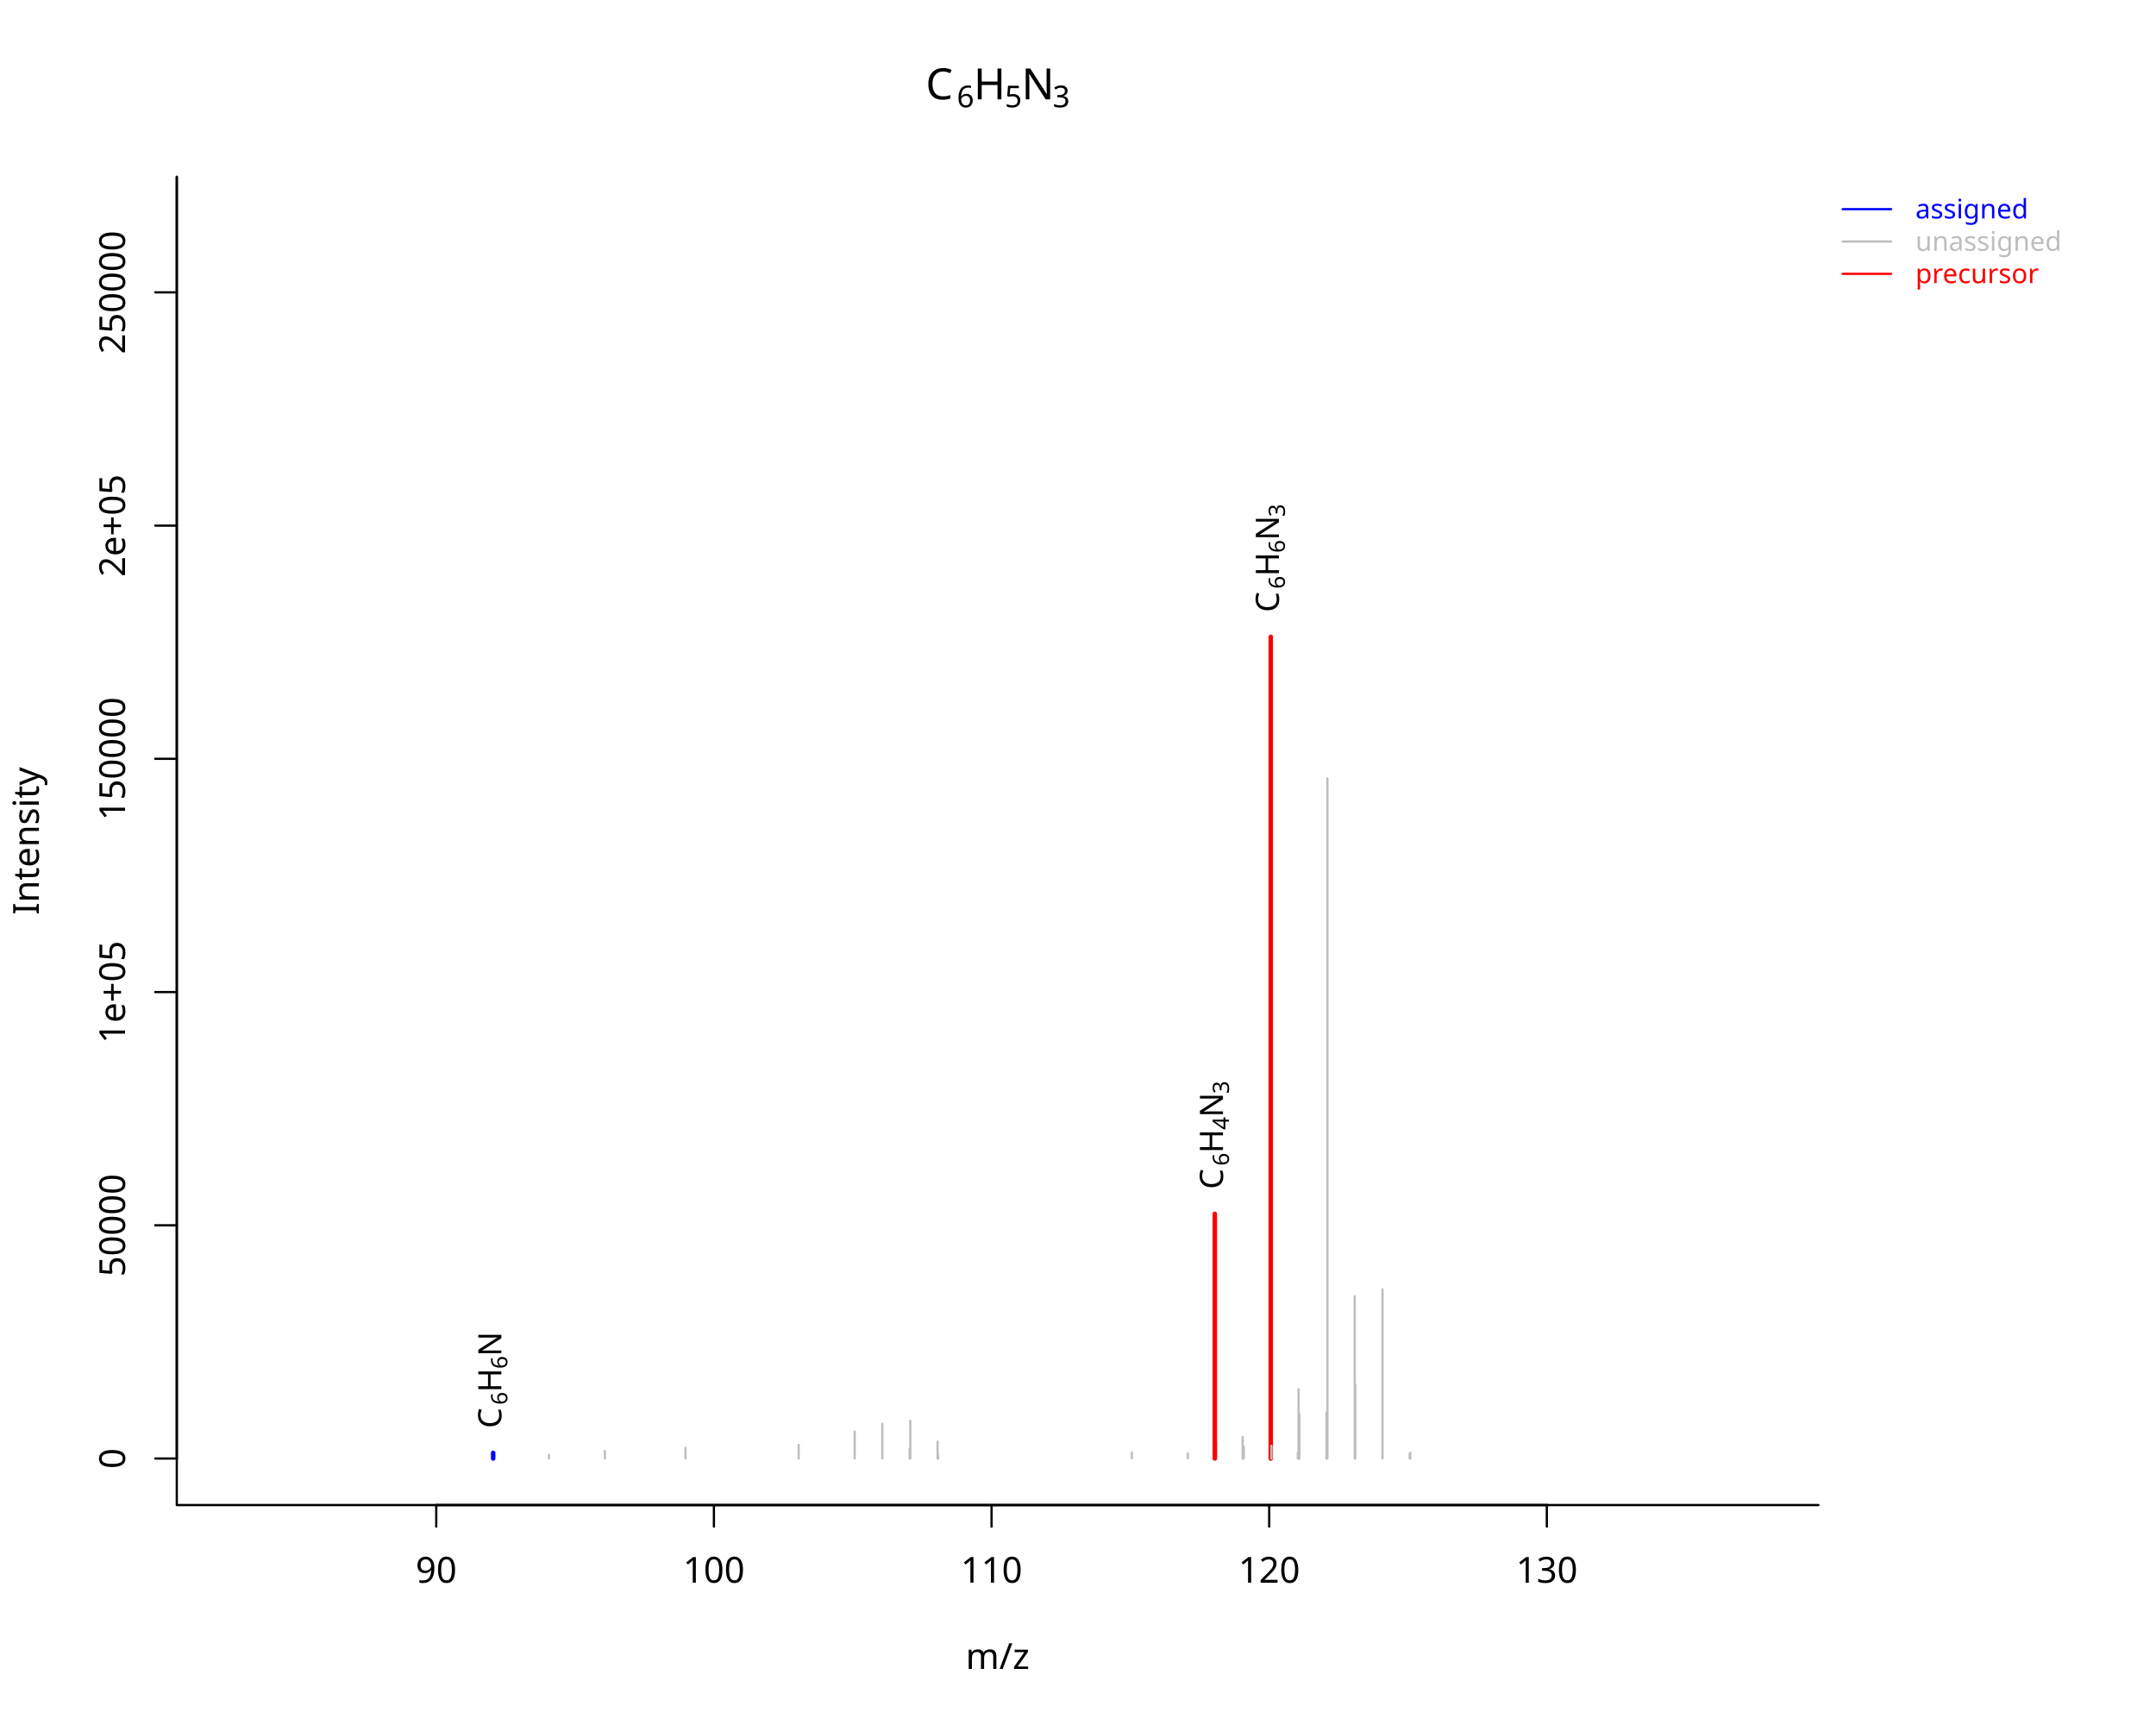
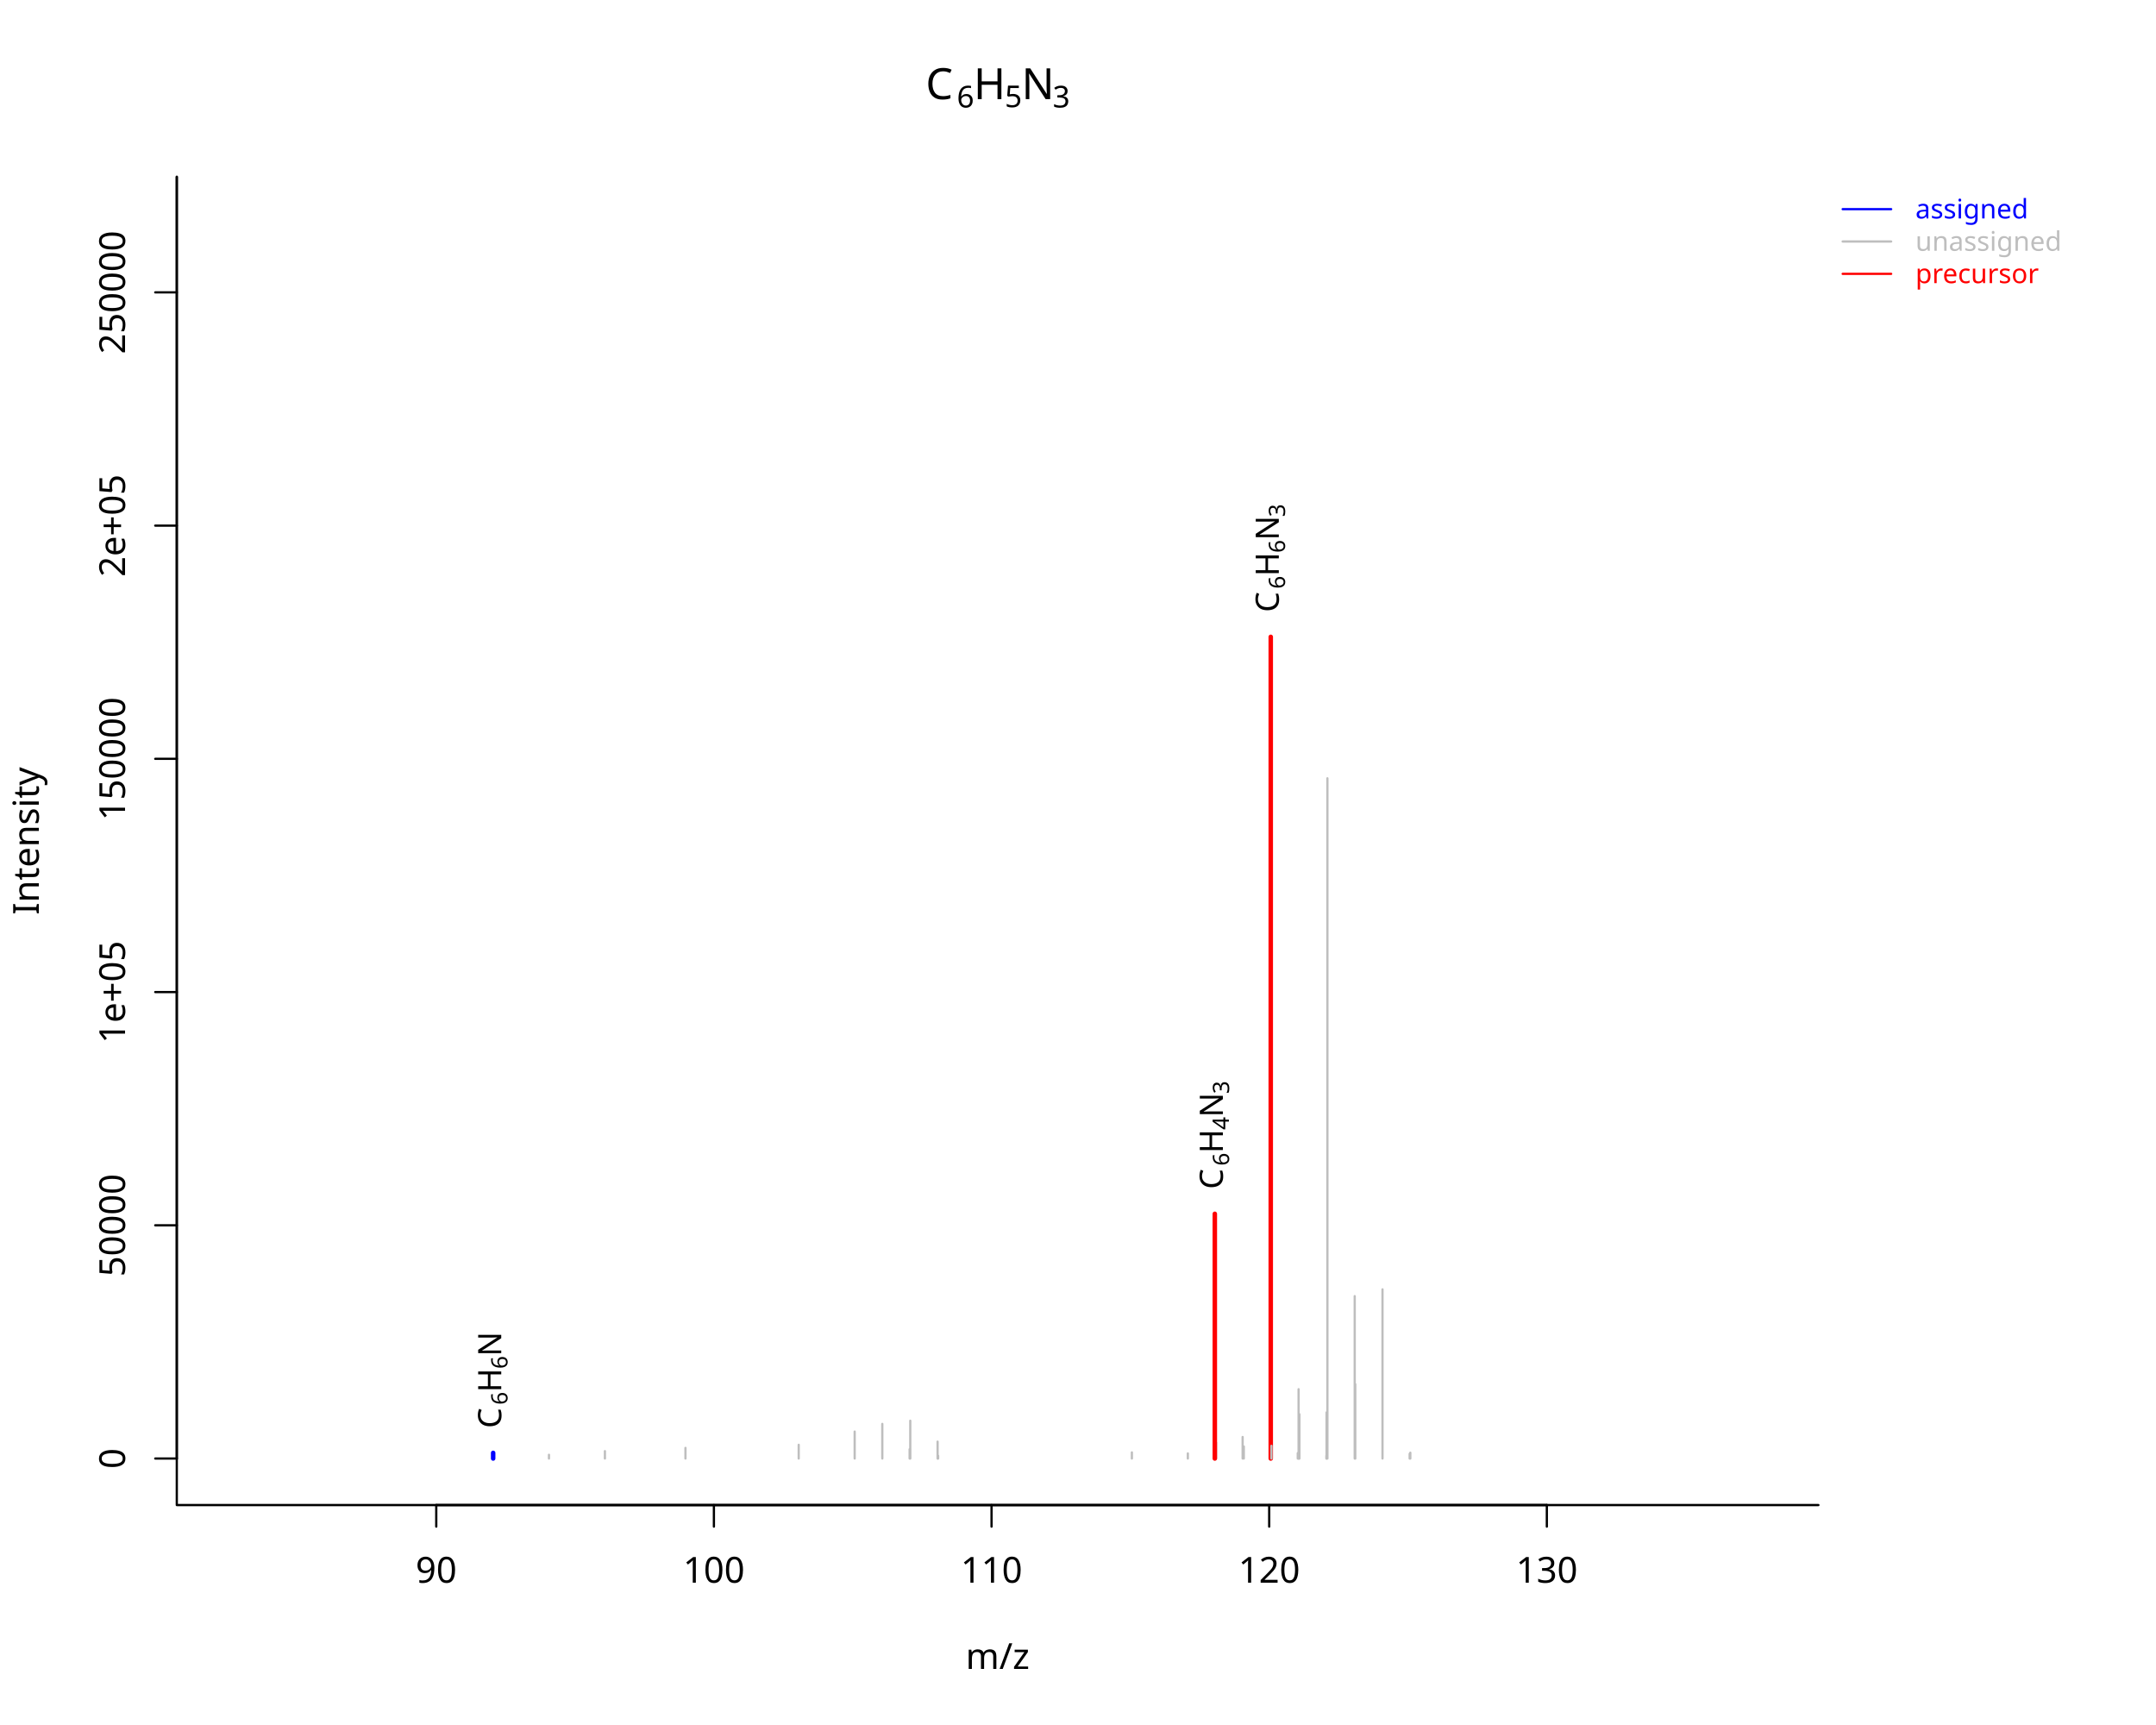
<svg xmlns="http://www.w3.org/2000/svg" class="svglite" data-engine-version="2.0" width="720.00pt" height="576.00pt" viewBox="0 0 720.00 576.00">
  <defs>
    <style type="text/css">
    .svglite line, .svglite polyline, .svglite polygon, .svglite path, .svglite rect, .svglite circle {
      fill: none;
      stroke: #000000;
      stroke-linecap: round;
      stroke-linejoin: round;
      stroke-miterlimit: 10.00;
    }
  </style>
  </defs>
  <rect width="100%" height="100%" style="stroke: none; fill: #FFFFFF;" />
  <defs>
    <clipPath id="cpMC4wMHw3MjAuMDB8MC4wMHw1NzYuMDA=">
      <rect x="0.00" y="0.00" width="720.00" height="576.00" />
    </clipPath>
  </defs>
  <g clip-path="url(#cpMC4wMHw3MjAuMDB8MC4wMHw1NzYuMDA=)">
    <line x1="145.69" y1="502.56" x2="516.57" y2="502.56" style="stroke-width: 0.75;" />
    <line x1="145.69" y1="502.56" x2="145.69" y2="509.76" style="stroke-width: 0.75;" />
    <line x1="238.41" y1="502.56" x2="238.41" y2="509.76" style="stroke-width: 0.75;" />
    <line x1="331.13" y1="502.56" x2="331.13" y2="509.76" style="stroke-width: 0.75;" />
    <line x1="423.85" y1="502.56" x2="423.85" y2="509.76" style="stroke-width: 0.75;" />
    <line x1="516.57" y1="502.56" x2="516.57" y2="509.76" style="stroke-width: 0.75;" />
    <text x="145.69" y="528.48" text-anchor="middle" style="font-size: 12.00px; font-family: sans;" textLength="13.35px" lengthAdjust="spacingAndGlyphs">90</text>
    <text x="238.41" y="528.48" text-anchor="middle" style="font-size: 12.00px; font-family: sans;" textLength="20.02px" lengthAdjust="spacingAndGlyphs">100</text>
    <text x="331.13" y="528.48" text-anchor="middle" style="font-size: 12.00px; font-family: sans;" textLength="20.02px" lengthAdjust="spacingAndGlyphs">110</text>
    <text x="423.85" y="528.48" text-anchor="middle" style="font-size: 12.00px; font-family: sans;" textLength="20.02px" lengthAdjust="spacingAndGlyphs">120</text>
    <text x="516.57" y="528.48" text-anchor="middle" style="font-size: 12.00px; font-family: sans;" textLength="20.02px" lengthAdjust="spacingAndGlyphs">130</text>
    <polyline points="59.04,59.04 59.04,502.56 607.26,502.56 " style="stroke-width: 0.75;" />
  </g>
  <defs>
    <clipPath id="cpMC4wMHw2MzcuNTB8MC4wMHw1NzYuMDA=">
      <rect x="0.00" y="0.00" width="637.50" height="576.00" />
    </clipPath>
  </defs>
  <g clip-path="url(#cpMC4wMHw2MzcuNTB8MC4wMHw1NzYuMDA=)">
-     <text x="309.14" y="33.17" style="font-size: 14.40px; font-family: sans;" textLength="10.40px" lengthAdjust="spacingAndGlyphs">C</text>
-     <text x="319.54" y="35.83" style="font-size: 10.08px; font-family: sans;" textLength="5.61px" lengthAdjust="spacingAndGlyphs">6</text>
-     <text x="325.15" y="33.17" style="font-size: 14.40px; font-family: sans;" textLength="10.40px" lengthAdjust="spacingAndGlyphs">H</text>
-     <text x="335.55" y="35.83" style="font-size: 10.08px; font-family: sans;" textLength="5.61px" lengthAdjust="spacingAndGlyphs">5</text>
-     <text x="341.16" y="33.17" style="font-size: 14.40px; font-family: sans;" textLength="10.40px" lengthAdjust="spacingAndGlyphs">N</text>
-     <text x="351.56" y="35.83" style="font-size: 10.08px; font-family: sans;" textLength="5.61px" lengthAdjust="spacingAndGlyphs">3</text>
+     <text x="309.14" y="33.11" style="font-size: 14.40px; font-family: sans;" textLength="10.40px" lengthAdjust="spacingAndGlyphs">C</text>
+     <text x="319.54" y="35.89" style="font-size: 10.08px; font-family: sans;" textLength="5.61px" lengthAdjust="spacingAndGlyphs">6</text>
+     <text x="325.15" y="33.11" style="font-size: 14.40px; font-family: sans;" textLength="10.40px" lengthAdjust="spacingAndGlyphs">H</text>
+     <text x="335.55" y="35.79" style="font-size: 10.08px; font-family: sans;" textLength="5.61px" lengthAdjust="spacingAndGlyphs">5</text>
+     <text x="341.16" y="33.11" style="font-size: 14.40px; font-family: sans;" textLength="10.40px" lengthAdjust="spacingAndGlyphs">N</text>
+     <text x="351.56" y="35.89" style="font-size: 10.08px; font-family: sans;" textLength="5.61px" lengthAdjust="spacingAndGlyphs">3</text>
    <text x="333.15" y="557.28" text-anchor="middle" style="font-size: 12.00px; font-family: sans;" textLength="19.34px" lengthAdjust="spacingAndGlyphs">m/z</text>
    <text transform="translate(12.96,280.80) rotate(-90)" text-anchor="middle" style="font-size: 12.00px; font-family: sans;" textLength="44.70px" lengthAdjust="spacingAndGlyphs">Intensity</text>
  </g>
  <defs>
    <clipPath id="cpNTkuMDR8NjA3LjI2fDU5LjA0fDUwMi41Ng==">
      <rect x="59.04" y="59.04" width="548.22" height="443.52" />
    </clipPath>
  </defs>
  <g clip-path="url(#cpNTkuMDR8NjA3LjI2fDU5LjA0fDUwMi41Ng==)">
    <line x1="164.69" y1="487.02" x2="164.69" y2="485.13" style="stroke-width: 1.50; stroke: #0000FF;" />
    <line x1="202.01" y1="487.02" x2="202.01" y2="484.55" style="stroke-width: 0.75; stroke: #BEBEBE;" />
    <line x1="228.91" y1="487.02" x2="228.91" y2="483.47" style="stroke-width: 0.75; stroke: #BEBEBE;" />
    <line x1="266.73" y1="487.02" x2="266.73" y2="482.44" style="stroke-width: 0.75; stroke: #BEBEBE;" />
    <line x1="285.42" y1="487.02" x2="285.42" y2="478.02" style="stroke-width: 0.75; stroke: #BEBEBE;" />
    <line x1="294.65" y1="487.02" x2="294.65" y2="475.46" style="stroke-width: 0.75; stroke: #BEBEBE;" />
    <line x1="303.77" y1="487.02" x2="303.77" y2="483.93" style="stroke-width: 0.75; stroke: #BEBEBE;" />
    <line x1="303.99" y1="487.02" x2="303.99" y2="474.39" style="stroke-width: 0.75; stroke: #BEBEBE;" />
    <line x1="313.11" y1="487.02" x2="313.11" y2="481.38" style="stroke-width: 0.75; stroke: #BEBEBE;" />
    <line x1="313.29" y1="487.02" x2="313.29" y2="486.13" style="stroke-width: 0.75; stroke: #BEBEBE;" />
    <line x1="377.99" y1="487.02" x2="377.99" y2="484.97" style="stroke-width: 0.75; stroke: #BEBEBE;" />
    <line x1="396.68" y1="487.02" x2="396.68" y2="485.31" style="stroke-width: 0.75; stroke: #BEBEBE;" />
    <line x1="406.11" y1="487.02" x2="406.11" y2="481.71" style="stroke-width: 0.75; stroke: #BEBEBE;" />
    <line x1="415.37" y1="487.02" x2="415.37" y2="483.00" style="stroke-width: 0.75; stroke: #BEBEBE;" />
    <line x1="424.37" y1="487.02" x2="424.37" y2="212.65" style="stroke-width: 1.50; stroke: #FF0000;" />
    <line x1="424.60" y1="487.02" x2="424.60" y2="482.77" style="stroke-width: 0.75; stroke: #BEBEBE;" />
    <line x1="433.67" y1="487.02" x2="433.67" y2="463.87" style="stroke-width: 0.75; stroke: #BEBEBE;" />
    <line x1="433.94" y1="487.02" x2="433.94" y2="472.23" style="stroke-width: 0.75; stroke: #BEBEBE;" />
    <line x1="442.96" y1="487.02" x2="442.96" y2="486.09" style="stroke-width: 0.75; stroke: #BEBEBE;" />
    <line x1="443.29" y1="487.02" x2="443.29" y2="259.88" style="stroke-width: 0.75; stroke: #BEBEBE;" />
    <line x1="452.41" y1="487.02" x2="452.41" y2="432.80" style="stroke-width: 0.75; stroke: #BEBEBE;" />
    <line x1="452.59" y1="487.02" x2="452.59" y2="462.22" style="stroke-width: 0.75; stroke: #BEBEBE;" />
    <line x1="461.69" y1="487.02" x2="461.69" y2="430.53" style="stroke-width: 0.75; stroke: #BEBEBE;" />
    <line x1="470.76" y1="487.02" x2="470.76" y2="485.44" style="stroke-width: 0.75; stroke: #BEBEBE;" />
    <line x1="470.98" y1="487.02" x2="470.98" y2="485.07" style="stroke-width: 0.75; stroke: #BEBEBE;" />
    <line x1="183.33" y1="487.02" x2="183.33" y2="485.77" style="stroke-width: 0.75; stroke: #BEBEBE;" />
    <line x1="405.69" y1="487.02" x2="405.69" y2="405.30" style="stroke-width: 1.50; stroke: #FF0000;" />
    <line x1="414.98" y1="487.02" x2="414.98" y2="479.83" style="stroke-width: 0.75; stroke: #BEBEBE;" />
    <line x1="433.39" y1="487.02" x2="433.39" y2="485.23" style="stroke-width: 0.75; stroke: #BEBEBE;" />
    <line x1="433.72" y1="487.02" x2="433.72" y2="485.32" style="stroke-width: 0.75; stroke: #BEBEBE;" />
    <line x1="443.01" y1="487.02" x2="443.01" y2="471.62" style="stroke-width: 0.75; stroke: #BEBEBE;" />
  </g>
  <g clip-path="url(#cpMC4wMHw3MjAuMDB8MC4wMHw1NzYuMDA=)">
    <line x1="59.04" y1="487.02" x2="59.04" y2="59.04" style="stroke-width: 0.75;" />
    <line x1="59.04" y1="487.02" x2="51.84" y2="487.02" style="stroke-width: 0.75;" />
    <line x1="59.04" y1="409.14" x2="51.84" y2="409.14" style="stroke-width: 0.75;" />
    <line x1="59.04" y1="331.26" x2="51.84" y2="331.26" style="stroke-width: 0.75;" />
    <line x1="59.04" y1="253.38" x2="51.84" y2="253.38" style="stroke-width: 0.75;" />
    <line x1="59.04" y1="175.51" x2="51.84" y2="175.51" style="stroke-width: 0.75;" />
    <line x1="59.04" y1="97.63" x2="51.84" y2="97.63" style="stroke-width: 0.75;" />
    <text transform="translate(41.76,487.02) rotate(-90)" text-anchor="middle" style="font-size: 12.00px; font-family: sans;" textLength="6.67px" lengthAdjust="spacingAndGlyphs">0</text>
    <text transform="translate(41.76,409.14) rotate(-90)" text-anchor="middle" style="font-size: 12.00px; font-family: sans;" textLength="33.37px" lengthAdjust="spacingAndGlyphs">50000</text>
    <text transform="translate(41.76,331.26) rotate(-90)" text-anchor="middle" style="font-size: 12.00px; font-family: sans;" textLength="33.71px" lengthAdjust="spacingAndGlyphs">1e+05</text>
    <text transform="translate(41.76,253.38) rotate(-90)" text-anchor="middle" style="font-size: 12.00px; font-family: sans;" textLength="40.05px" lengthAdjust="spacingAndGlyphs">150000</text>
    <text transform="translate(41.76,175.51) rotate(-90)" text-anchor="middle" style="font-size: 12.00px; font-family: sans;" textLength="33.71px" lengthAdjust="spacingAndGlyphs">2e+05</text>
    <text transform="translate(41.76,97.63) rotate(-90)" text-anchor="middle" style="font-size: 12.00px; font-family: sans;" textLength="40.05px" lengthAdjust="spacingAndGlyphs">250000</text>
  </g>
  <g clip-path="url(#cpNTkuMDR8NjA3LjI2fDU5LjA0fDUwMi41Ng==)">
-     <text transform="translate(167.43,476.90) rotate(-90)" style="font-size: 10.80px; font-family: sans;" textLength="7.80px" lengthAdjust="spacingAndGlyphs">C</text>
-     <text transform="translate(169.43,469.10) rotate(-90)" style="font-size: 7.56px; font-family: sans;" textLength="4.20px" lengthAdjust="spacingAndGlyphs">6</text>
-     <text transform="translate(167.43,464.89) rotate(-90)" style="font-size: 10.80px; font-family: sans;" textLength="7.80px" lengthAdjust="spacingAndGlyphs">H</text>
-     <text transform="translate(169.43,457.09) rotate(-90)" style="font-size: 7.56px; font-family: sans;" textLength="4.20px" lengthAdjust="spacingAndGlyphs">6</text>
-     <text transform="translate(167.43,452.88) rotate(-90)" style="font-size: 10.80px; font-family: sans;" textLength="7.80px" lengthAdjust="spacingAndGlyphs">N</text>
-     <text transform="translate(427.10,204.42) rotate(-90)" style="font-size: 10.80px; font-family: sans;" textLength="7.80px" lengthAdjust="spacingAndGlyphs">C</text>
-     <text transform="translate(429.10,196.62) rotate(-90)" style="font-size: 7.56px; font-family: sans;" textLength="4.20px" lengthAdjust="spacingAndGlyphs">6</text>
-     <text transform="translate(427.10,192.41) rotate(-90)" style="font-size: 10.80px; font-family: sans;" textLength="7.80px" lengthAdjust="spacingAndGlyphs">H</text>
-     <text transform="translate(429.10,184.61) rotate(-90)" style="font-size: 7.56px; font-family: sans;" textLength="4.20px" lengthAdjust="spacingAndGlyphs">6</text>
-     <text transform="translate(427.10,180.41) rotate(-90)" style="font-size: 10.80px; font-family: sans;" textLength="7.80px" lengthAdjust="spacingAndGlyphs">N</text>
-     <text transform="translate(429.10,172.61) rotate(-90)" style="font-size: 7.56px; font-family: sans;" textLength="4.20px" lengthAdjust="spacingAndGlyphs">3</text>
-     <text transform="translate(408.42,397.07) rotate(-90)" style="font-size: 10.80px; font-family: sans;" textLength="7.80px" lengthAdjust="spacingAndGlyphs">C</text>
-     <text transform="translate(410.42,389.27) rotate(-90)" style="font-size: 7.56px; font-family: sans;" textLength="4.20px" lengthAdjust="spacingAndGlyphs">6</text>
-     <text transform="translate(408.42,385.06) rotate(-90)" style="font-size: 10.80px; font-family: sans;" textLength="7.80px" lengthAdjust="spacingAndGlyphs">H</text>
-     <text transform="translate(410.42,377.26) rotate(-90)" style="font-size: 7.56px; font-family: sans;" textLength="4.20px" lengthAdjust="spacingAndGlyphs">4</text>
-     <text transform="translate(408.42,373.06) rotate(-90)" style="font-size: 10.80px; font-family: sans;" textLength="7.80px" lengthAdjust="spacingAndGlyphs">N</text>
-     <text transform="translate(410.42,365.25) rotate(-90)" style="font-size: 7.56px; font-family: sans;" textLength="4.20px" lengthAdjust="spacingAndGlyphs">3</text>
+     <text transform="translate(167.39,476.90) rotate(-90)" style="font-size: 10.80px; font-family: sans;" textLength="7.80px" lengthAdjust="spacingAndGlyphs">C</text>
+     <text transform="translate(169.47,469.10) rotate(-90)" style="font-size: 7.56px; font-family: sans;" textLength="4.20px" lengthAdjust="spacingAndGlyphs">6</text>
+     <text transform="translate(167.39,464.89) rotate(-90)" style="font-size: 10.80px; font-family: sans;" textLength="7.80px" lengthAdjust="spacingAndGlyphs">H</text>
+     <text transform="translate(169.47,457.09) rotate(-90)" style="font-size: 7.56px; font-family: sans;" textLength="4.20px" lengthAdjust="spacingAndGlyphs">6</text>
+     <text transform="translate(167.39,452.88) rotate(-90)" style="font-size: 10.80px; font-family: sans;" textLength="7.80px" lengthAdjust="spacingAndGlyphs">N</text>
+     <text transform="translate(427.06,204.42) rotate(-90)" style="font-size: 10.80px; font-family: sans;" textLength="7.80px" lengthAdjust="spacingAndGlyphs">C</text>
+     <text transform="translate(429.14,196.62) rotate(-90)" style="font-size: 7.56px; font-family: sans;" textLength="4.20px" lengthAdjust="spacingAndGlyphs">6</text>
+     <text transform="translate(427.06,192.41) rotate(-90)" style="font-size: 10.80px; font-family: sans;" textLength="7.80px" lengthAdjust="spacingAndGlyphs">H</text>
+     <text transform="translate(429.14,184.61) rotate(-90)" style="font-size: 7.56px; font-family: sans;" textLength="4.20px" lengthAdjust="spacingAndGlyphs">6</text>
+     <text transform="translate(427.06,180.41) rotate(-90)" style="font-size: 10.80px; font-family: sans;" textLength="7.80px" lengthAdjust="spacingAndGlyphs">N</text>
+     <text transform="translate(429.14,172.61) rotate(-90)" style="font-size: 7.56px; font-family: sans;" textLength="4.20px" lengthAdjust="spacingAndGlyphs">3</text>
+     <text transform="translate(408.38,397.07) rotate(-90)" style="font-size: 10.80px; font-family: sans;" textLength="7.80px" lengthAdjust="spacingAndGlyphs">C</text>
+     <text transform="translate(410.46,389.27) rotate(-90)" style="font-size: 7.56px; font-family: sans;" textLength="4.20px" lengthAdjust="spacingAndGlyphs">6</text>
+     <text transform="translate(408.38,385.06) rotate(-90)" style="font-size: 10.80px; font-family: sans;" textLength="7.80px" lengthAdjust="spacingAndGlyphs">H</text>
+     <text transform="translate(410.39,377.26) rotate(-90)" style="font-size: 7.56px; font-family: sans;" textLength="4.20px" lengthAdjust="spacingAndGlyphs">4</text>
+     <text transform="translate(408.38,373.06) rotate(-90)" style="font-size: 10.80px; font-family: sans;" textLength="7.80px" lengthAdjust="spacingAndGlyphs">N</text>
+     <text transform="translate(410.46,365.25) rotate(-90)" style="font-size: 7.56px; font-family: sans;" textLength="4.20px" lengthAdjust="spacingAndGlyphs">3</text>
  </g>
  <g clip-path="url(#cpMC4wMHw3MjAuMDB8MC4wMHw1NzYuMDA=)">
    <line x1="615.36" y1="69.84" x2="631.56" y2="69.84" style="stroke-width: 0.75; stroke: #0000FF;" />
    <line x1="615.36" y1="80.64" x2="631.56" y2="80.64" style="stroke-width: 0.75; stroke: #BEBEBE;" />
    <line x1="615.36" y1="91.44" x2="631.56" y2="91.44" style="stroke-width: 0.75; stroke: #FF0000;" />
    <text x="639.66" y="72.94" style="font-size: 9.00px; fill: #0000FF; font-family: sans;" textLength="36.03px" lengthAdjust="spacingAndGlyphs">assigned</text>
    <text x="639.66" y="83.74" style="font-size: 9.00px; fill: #BEBEBE; font-family: sans;" textLength="46.05px" lengthAdjust="spacingAndGlyphs">unassigned</text>
    <text x="639.66" y="94.54" style="font-size: 9.00px; fill: #FF0000; font-family: sans;" textLength="38.02px" lengthAdjust="spacingAndGlyphs">precursor</text>
  </g>
</svg>
